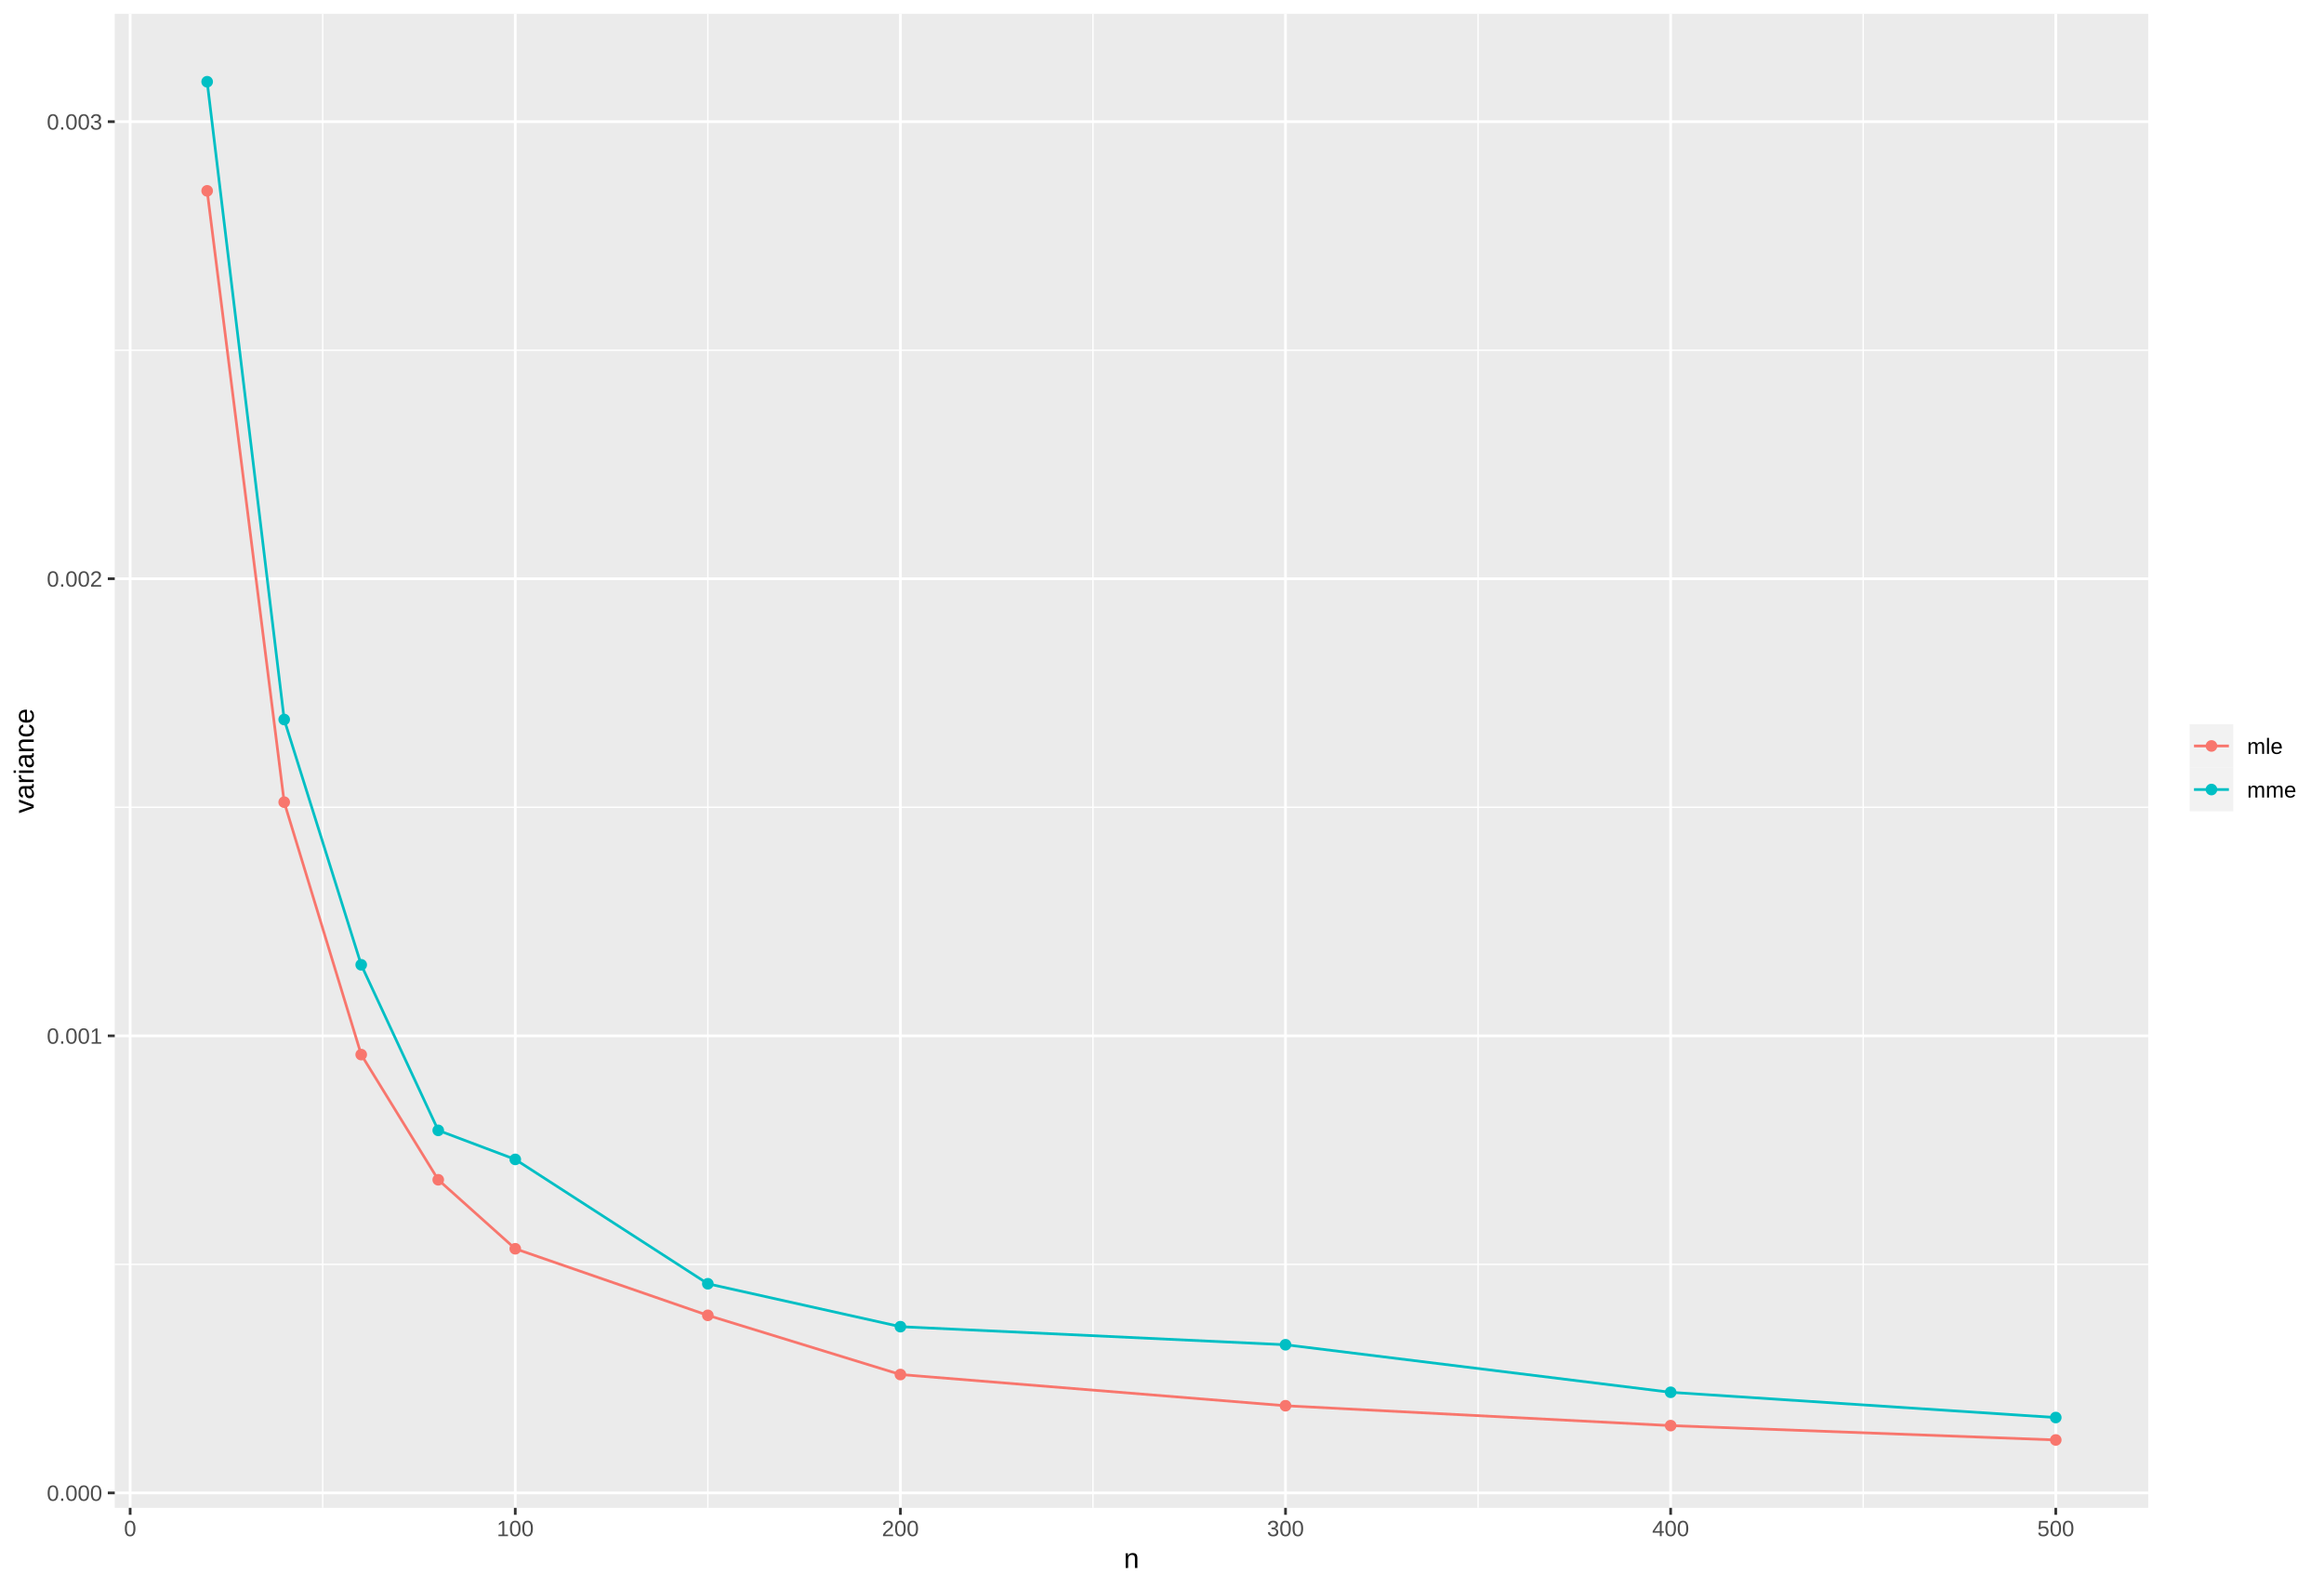
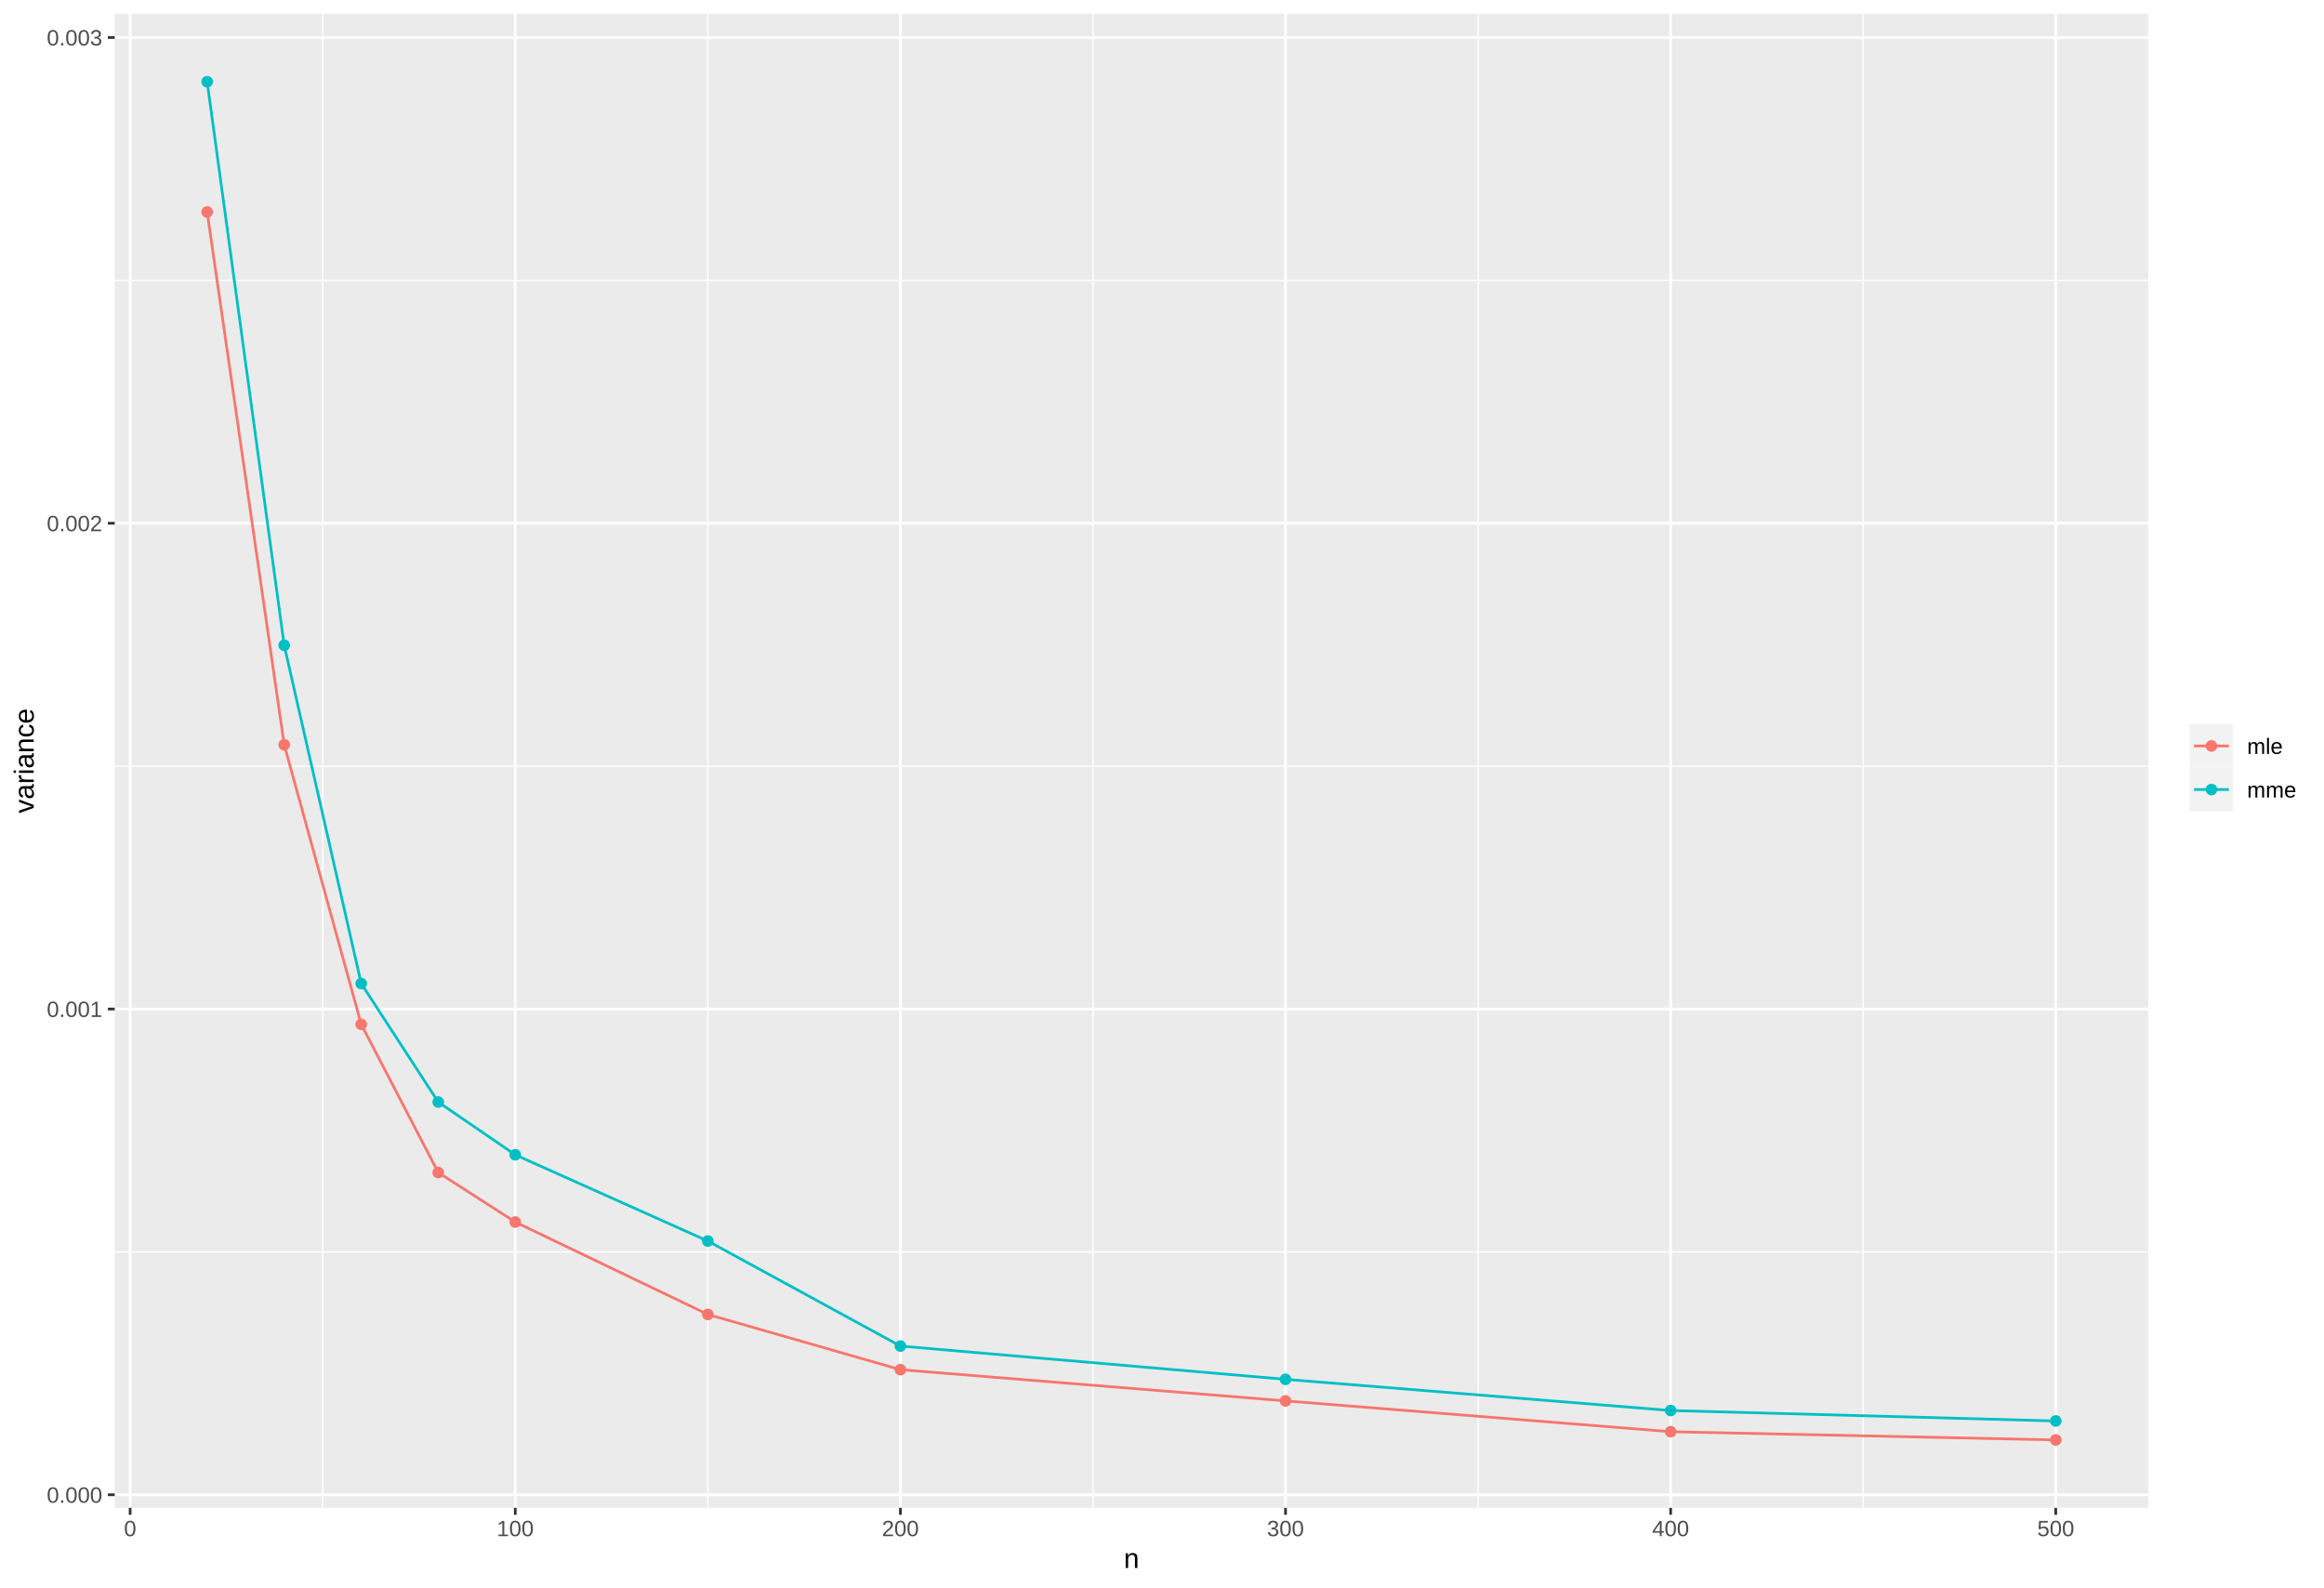
<svg xmlns="http://www.w3.org/2000/svg" class="httpgd" width="1152.00" height="787.00" viewBox="0 0 921.60 629.60">
  <defs>
    <style type="text/css">
    .httpgd line, .httpgd polyline, .httpgd polygon, .httpgd path, .httpgd rect, .httpgd circle {
      fill: none;
      stroke: #000000;
      stroke-linecap: round;
      stroke-linejoin: round;
      stroke-miterlimit: 10.00;
    }
  </style>
    <clipPath id="c0">
      <rect x="0.00" y="0.00" width="921.60" height="629.60" />
    </clipPath>
    <clipPath id="c1">
      <rect x="45.50" y="5.48" width="806.39" height="592.39" />
    </clipPath>
    <clipPath id="c2">
      <rect x="0.00" y="0.00" width="921.60" height="629.60" />
    </clipPath>
  </defs>
  <rect width="100%" height="100%" style="stroke: none;fill: #FFFFFF;" />
  <g clip-path="url(#c0)">
    <rect x="-0.00" y="0.00" width="921.60" height="629.60" style="stroke-width: 1.07;stroke: #FFFFFF;fill: #FFFFFF;" />
  </g>
  <g clip-path="url(#c1)">
    <rect x="45.50" y="5.48" width="806.39" height="592.39" style="stroke-width: 1.07;stroke: none;fill: #EBEBEB;" />
-     <polyline points="45.50,501.31 851.89,501.31" style="stroke-width: 0.53;stroke: #FFFFFF;stroke-linecap: butt;" />
-     <polyline points="45.50,320.08 851.89,320.08" style="stroke-width: 0.53;stroke: #FFFFFF;stroke-linecap: butt;" />
-     <polyline points="45.50,138.85 851.89,138.85" style="stroke-width: 0.53;stroke: #FFFFFF;stroke-linecap: butt;" />
+     <polyline points="45.50,496.38 851.89,496.38" style="stroke-width: 0.53;stroke: #FFFFFF;stroke-linecap: butt;" />
+     <polyline points="45.50,303.77 851.89,303.77" style="stroke-width: 0.53;stroke: #FFFFFF;stroke-linecap: butt;" />
+     <polyline points="45.50,111.17 851.89,111.17" style="stroke-width: 0.53;stroke: #FFFFFF;stroke-linecap: butt;" />
    <polyline points="127.97,597.87 127.97,5.48" style="stroke-width: 0.53;stroke: #FFFFFF;stroke-linecap: butt;" />
    <polyline points="280.70,597.87 280.70,5.48" style="stroke-width: 0.53;stroke: #FFFFFF;stroke-linecap: butt;" />
    <polyline points="433.42,597.87 433.42,5.48" style="stroke-width: 0.53;stroke: #FFFFFF;stroke-linecap: butt;" />
    <polyline points="586.15,597.87 586.15,5.48" style="stroke-width: 0.53;stroke: #FFFFFF;stroke-linecap: butt;" />
    <polyline points="738.87,597.87 738.87,5.48" style="stroke-width: 0.53;stroke: #FFFFFF;stroke-linecap: butt;" />
-     <polyline points="45.50,591.93 851.89,591.93" style="stroke-width: 1.07;stroke: #FFFFFF;stroke-linecap: butt;" />
-     <polyline points="45.50,410.70 851.89,410.70" style="stroke-width: 1.07;stroke: #FFFFFF;stroke-linecap: butt;" />
-     <polyline points="45.50,229.47 851.89,229.47" style="stroke-width: 1.07;stroke: #FFFFFF;stroke-linecap: butt;" />
-     <polyline points="45.50,48.24 851.89,48.24" style="stroke-width: 1.07;stroke: #FFFFFF;stroke-linecap: butt;" />
+     <polyline points="45.50,592.68 851.89,592.68" style="stroke-width: 1.07;stroke: #FFFFFF;stroke-linecap: butt;" />
+     <polyline points="45.50,400.07 851.89,400.07" style="stroke-width: 1.07;stroke: #FFFFFF;stroke-linecap: butt;" />
+     <polyline points="45.50,207.47 851.89,207.47" style="stroke-width: 1.07;stroke: #FFFFFF;stroke-linecap: butt;" />
+     <polyline points="45.50,14.87 851.89,14.87" style="stroke-width: 1.07;stroke: #FFFFFF;stroke-linecap: butt;" />
    <polyline points="51.61,597.87 51.61,5.48" style="stroke-width: 1.07;stroke: #FFFFFF;stroke-linecap: butt;" />
    <polyline points="204.33,597.87 204.33,5.48" style="stroke-width: 1.07;stroke: #FFFFFF;stroke-linecap: butt;" />
    <polyline points="357.06,597.87 357.06,5.48" style="stroke-width: 1.07;stroke: #FFFFFF;stroke-linecap: butt;" />
    <polyline points="509.78,597.87 509.78,5.48" style="stroke-width: 1.07;stroke: #FFFFFF;stroke-linecap: butt;" />
    <polyline points="662.51,597.87 662.51,5.48" style="stroke-width: 1.07;stroke: #FFFFFF;stroke-linecap: butt;" />
    <polyline points="815.23,597.87 815.23,5.48" style="stroke-width: 1.07;stroke: #FFFFFF;stroke-linecap: butt;" />
-     <circle cx="82.15" cy="75.67" r="1.95" style="stroke-width: 0.71;stroke: #F8766D;fill: #F8766D;" />
-     <circle cx="112.70" cy="318.06" r="1.95" style="stroke-width: 0.71;stroke: #F8766D;fill: #F8766D;" />
-     <circle cx="143.24" cy="418.15" r="1.95" style="stroke-width: 0.71;stroke: #F8766D;fill: #F8766D;" />
-     <circle cx="173.79" cy="467.78" r="1.95" style="stroke-width: 0.71;stroke: #F8766D;fill: #F8766D;" />
-     <circle cx="204.33" cy="495.13" r="1.95" style="stroke-width: 0.71;stroke: #F8766D;fill: #F8766D;" />
-     <circle cx="280.70" cy="521.53" r="1.95" style="stroke-width: 0.71;stroke: #F8766D;fill: #F8766D;" />
-     <circle cx="357.06" cy="545.00" r="1.95" style="stroke-width: 0.71;stroke: #F8766D;fill: #F8766D;" />
-     <circle cx="509.78" cy="557.37" r="1.95" style="stroke-width: 0.71;stroke: #F8766D;fill: #F8766D;" />
-     <circle cx="662.51" cy="565.25" r="1.95" style="stroke-width: 0.71;stroke: #F8766D;fill: #F8766D;" />
+     <circle cx="82.15" cy="84.05" r="1.95" style="stroke-width: 0.71;stroke: #F8766D;fill: #F8766D;" />
+     <circle cx="112.70" cy="295.28" r="1.95" style="stroke-width: 0.71;stroke: #F8766D;fill: #F8766D;" />
+     <circle cx="143.24" cy="406.13" r="1.95" style="stroke-width: 0.71;stroke: #F8766D;fill: #F8766D;" />
+     <circle cx="173.79" cy="464.90" r="1.95" style="stroke-width: 0.71;stroke: #F8766D;fill: #F8766D;" />
+     <circle cx="204.33" cy="484.54" r="1.95" style="stroke-width: 0.71;stroke: #F8766D;fill: #F8766D;" />
+     <circle cx="280.70" cy="521.17" r="1.95" style="stroke-width: 0.71;stroke: #F8766D;fill: #F8766D;" />
+     <circle cx="357.06" cy="543.07" r="1.95" style="stroke-width: 0.71;stroke: #F8766D;fill: #F8766D;" />
+     <circle cx="509.78" cy="555.45" r="1.95" style="stroke-width: 0.71;stroke: #F8766D;fill: #F8766D;" />
+     <circle cx="662.51" cy="567.67" r="1.95" style="stroke-width: 0.71;stroke: #F8766D;fill: #F8766D;" />
    <circle cx="815.23" cy="570.94" r="1.95" style="stroke-width: 0.71;stroke: #F8766D;fill: #F8766D;" />
    <circle cx="82.15" cy="32.41" r="1.95" style="stroke-width: 0.71;stroke: #00BFC4;fill: #00BFC4;" />
-     <circle cx="112.70" cy="285.29" r="1.95" style="stroke-width: 0.71;stroke: #00BFC4;fill: #00BFC4;" />
-     <circle cx="143.24" cy="382.54" r="1.95" style="stroke-width: 0.71;stroke: #00BFC4;fill: #00BFC4;" />
-     <circle cx="173.79" cy="448.19" r="1.95" style="stroke-width: 0.71;stroke: #00BFC4;fill: #00BFC4;" />
-     <circle cx="204.33" cy="459.70" r="1.95" style="stroke-width: 0.71;stroke: #00BFC4;fill: #00BFC4;" />
-     <circle cx="280.70" cy="509.01" r="1.95" style="stroke-width: 0.71;stroke: #00BFC4;fill: #00BFC4;" />
-     <circle cx="357.06" cy="526.02" r="1.95" style="stroke-width: 0.71;stroke: #00BFC4;fill: #00BFC4;" />
-     <circle cx="509.78" cy="533.19" r="1.95" style="stroke-width: 0.71;stroke: #00BFC4;fill: #00BFC4;" />
-     <circle cx="662.51" cy="552.04" r="1.95" style="stroke-width: 0.71;stroke: #00BFC4;fill: #00BFC4;" />
-     <circle cx="815.23" cy="562.05" r="1.95" style="stroke-width: 0.71;stroke: #00BFC4;fill: #00BFC4;" />
-     <polyline points="82.15,75.67 112.70,318.06 143.24,418.15 173.79,467.78 204.33,495.13 280.70,521.53 357.06,545.00 509.78,557.37 662.51,565.25 815.23,570.94" style="stroke-width: 1.07;stroke: #F8766D;stroke-linecap: butt;" />
-     <polyline points="82.15,32.41 112.70,285.29 143.24,382.54 173.79,448.19 204.33,459.70 280.70,509.01 357.06,526.02 509.78,533.19 662.51,552.04 815.23,562.05" style="stroke-width: 1.07;stroke: #00BFC4;stroke-linecap: butt;" />
+     <circle cx="112.70" cy="255.85" r="1.95" style="stroke-width: 0.71;stroke: #00BFC4;fill: #00BFC4;" />
+     <circle cx="143.24" cy="389.97" r="1.95" style="stroke-width: 0.71;stroke: #00BFC4;fill: #00BFC4;" />
+     <circle cx="173.79" cy="436.96" r="1.95" style="stroke-width: 0.71;stroke: #00BFC4;fill: #00BFC4;" />
+     <circle cx="204.33" cy="457.88" r="1.95" style="stroke-width: 0.71;stroke: #00BFC4;fill: #00BFC4;" />
+     <circle cx="280.70" cy="492.07" r="1.95" style="stroke-width: 0.71;stroke: #00BFC4;fill: #00BFC4;" />
+     <circle cx="357.06" cy="533.71" r="1.95" style="stroke-width: 0.71;stroke: #00BFC4;fill: #00BFC4;" />
+     <circle cx="509.78" cy="546.90" r="1.95" style="stroke-width: 0.71;stroke: #00BFC4;fill: #00BFC4;" />
+     <circle cx="662.51" cy="559.27" r="1.95" style="stroke-width: 0.71;stroke: #00BFC4;fill: #00BFC4;" />
+     <circle cx="815.23" cy="563.41" r="1.95" style="stroke-width: 0.71;stroke: #00BFC4;fill: #00BFC4;" />
+     <polyline points="82.15,84.05 112.70,295.28 143.24,406.13 173.79,464.90 204.33,484.54 280.70,521.17 357.06,543.07 509.78,555.45 662.51,567.67 815.23,570.94" style="stroke-width: 1.07;stroke: #F8766D;stroke-linecap: butt;" />
+     <polyline points="82.15,32.41 112.70,255.85 143.24,389.97 173.79,436.96 204.33,457.88 280.70,492.07 357.06,533.71 509.78,546.90 662.51,559.27 815.23,563.41" style="stroke-width: 1.07;stroke: #00BFC4;stroke-linecap: butt;" />
  </g>
  <g clip-path="url(#c2)">
    <g>
-       <text x="40.57" y="595.08" text-anchor="end" style="font-family: Arial;font-size: 8.80px;fill: #4D4D4D;" textLength="22.02px" lengthAdjust="spacingAndGlyphs">0.000</text>
+       <text x="40.57" y="595.83" text-anchor="end" style="font-family: Arial;font-size: 8.80px;fill: #4D4D4D;" textLength="22.02px" lengthAdjust="spacingAndGlyphs">0.000</text>
    </g>
    <g>
-       <text x="40.57" y="413.85" text-anchor="end" style="font-family: Arial;font-size: 8.80px;fill: #4D4D4D;" textLength="22.02px" lengthAdjust="spacingAndGlyphs">0.001</text>
+       <text x="40.57" y="403.23" text-anchor="end" style="font-family: Arial;font-size: 8.80px;fill: #4D4D4D;" textLength="22.02px" lengthAdjust="spacingAndGlyphs">0.001</text>
    </g>
    <g>
-       <text x="40.57" y="232.62" text-anchor="end" style="font-family: Arial;font-size: 8.80px;fill: #4D4D4D;" textLength="22.02px" lengthAdjust="spacingAndGlyphs">0.002</text>
+       <text x="40.57" y="210.62" text-anchor="end" style="font-family: Arial;font-size: 8.80px;fill: #4D4D4D;" textLength="22.02px" lengthAdjust="spacingAndGlyphs">0.002</text>
    </g>
    <g>
-       <text x="40.57" y="51.39" text-anchor="end" style="font-family: Arial;font-size: 8.80px;fill: #4D4D4D;" textLength="22.02px" lengthAdjust="spacingAndGlyphs">0.003</text>
+       <text x="40.57" y="18.02" text-anchor="end" style="font-family: Arial;font-size: 8.80px;fill: #4D4D4D;" textLength="22.02px" lengthAdjust="spacingAndGlyphs">0.003</text>
    </g>
-     <polyline points="42.76,591.93 45.50,591.93" style="stroke-width: 1.07;stroke: #333333;stroke-linecap: butt;" />
-     <polyline points="42.76,410.70 45.50,410.70" style="stroke-width: 1.07;stroke: #333333;stroke-linecap: butt;" />
-     <polyline points="42.76,229.47 45.50,229.47" style="stroke-width: 1.07;stroke: #333333;stroke-linecap: butt;" />
-     <polyline points="42.76,48.24 45.50,48.24" style="stroke-width: 1.07;stroke: #333333;stroke-linecap: butt;" />
+     <polyline points="42.76,592.68 45.50,592.68" style="stroke-width: 1.07;stroke: #333333;stroke-linecap: butt;" />
+     <polyline points="42.76,400.07 45.50,400.07" style="stroke-width: 1.07;stroke: #333333;stroke-linecap: butt;" />
+     <polyline points="42.76,207.47 45.50,207.47" style="stroke-width: 1.07;stroke: #333333;stroke-linecap: butt;" />
+     <polyline points="42.76,14.87 45.50,14.87" style="stroke-width: 1.07;stroke: #333333;stroke-linecap: butt;" />
    <polyline points="51.61,600.61 51.61,597.87" style="stroke-width: 1.07;stroke: #333333;stroke-linecap: butt;" />
    <polyline points="204.33,600.61 204.33,597.87" style="stroke-width: 1.07;stroke: #333333;stroke-linecap: butt;" />
    <polyline points="357.06,600.61 357.06,597.87" style="stroke-width: 1.07;stroke: #333333;stroke-linecap: butt;" />
    <polyline points="509.78,600.61 509.78,597.87" style="stroke-width: 1.07;stroke: #333333;stroke-linecap: butt;" />
    <polyline points="662.51,600.61 662.51,597.87" style="stroke-width: 1.07;stroke: #333333;stroke-linecap: butt;" />
    <polyline points="815.23,600.61 815.23,597.87" style="stroke-width: 1.07;stroke: #333333;stroke-linecap: butt;" />
    <g>
      <text x="51.61" y="609.10" text-anchor="middle" style="font-family: Arial;font-size: 8.80px;fill: #4D4D4D;" textLength="4.90px" lengthAdjust="spacingAndGlyphs">0</text>
    </g>
    <g>
      <text x="204.33" y="609.10" text-anchor="middle" style="font-family: Arial;font-size: 8.80px;fill: #4D4D4D;" textLength="14.69px" lengthAdjust="spacingAndGlyphs">100</text>
    </g>
    <g>
      <text x="357.06" y="609.10" text-anchor="middle" style="font-family: Arial;font-size: 8.80px;fill: #4D4D4D;" textLength="14.69px" lengthAdjust="spacingAndGlyphs">200</text>
    </g>
    <g>
      <text x="509.78" y="609.10" text-anchor="middle" style="font-family: Arial;font-size: 8.80px;fill: #4D4D4D;" textLength="14.69px" lengthAdjust="spacingAndGlyphs">300</text>
    </g>
    <g>
      <text x="662.51" y="609.10" text-anchor="middle" style="font-family: Arial;font-size: 8.80px;fill: #4D4D4D;" textLength="14.69px" lengthAdjust="spacingAndGlyphs">400</text>
    </g>
    <g>
      <text x="815.23" y="609.10" text-anchor="middle" style="font-family: Arial;font-size: 8.80px;fill: #4D4D4D;" textLength="14.69px" lengthAdjust="spacingAndGlyphs">500</text>
    </g>
    <g>
      <text x="448.69" y="621.69" text-anchor="middle" style="font-family: Arial;font-size: 11.00px;" textLength="6.12px" lengthAdjust="spacingAndGlyphs">n</text>
    </g>
    <g>
      <text transform="translate(13.37,301.67) rotate(-90.00)" text-anchor="middle" style="font-family: Arial;font-size: 11.00px;" textLength="41.59px" lengthAdjust="spacingAndGlyphs">variance</text>
    </g>
    <rect x="862.85" y="276.17" width="53.27" height="51.00" style="stroke-width: 1.07;stroke: none;fill: #FFFFFF;" />
    <rect x="868.33" y="287.13" width="17.28" height="17.28" style="stroke-width: 1.07;stroke: none;fill: #F2F2F2;" />
    <circle cx="876.97" cy="295.77" r="1.95" style="stroke-width: 0.71;stroke: #F8766D;fill: #F8766D;" />
    <line x1="870.05" y1="295.77" x2="883.88" y2="295.77" style="stroke-width: 1.07;stroke: #F8766D;stroke-linecap: butt;" />
    <rect x="868.33" y="304.41" width="17.28" height="17.28" style="stroke-width: 1.07;stroke: none;fill: #F2F2F2;" />
    <circle cx="876.97" cy="313.05" r="1.95" style="stroke-width: 0.71;stroke: #00BFC4;fill: #00BFC4;" />
    <line x1="870.05" y1="313.05" x2="883.88" y2="313.05" style="stroke-width: 1.07;stroke: #00BFC4;stroke-linecap: butt;" />
    <g>
      <text x="891.09" y="298.93" style="font-family: Arial;font-size: 8.80px;" textLength="14.18px" lengthAdjust="spacingAndGlyphs">mle</text>
    </g>
    <g>
      <text x="891.09" y="316.21" style="font-family: Arial;font-size: 8.80px;" textLength="19.56px" lengthAdjust="spacingAndGlyphs">mme</text>
    </g>
  </g>
</svg>
